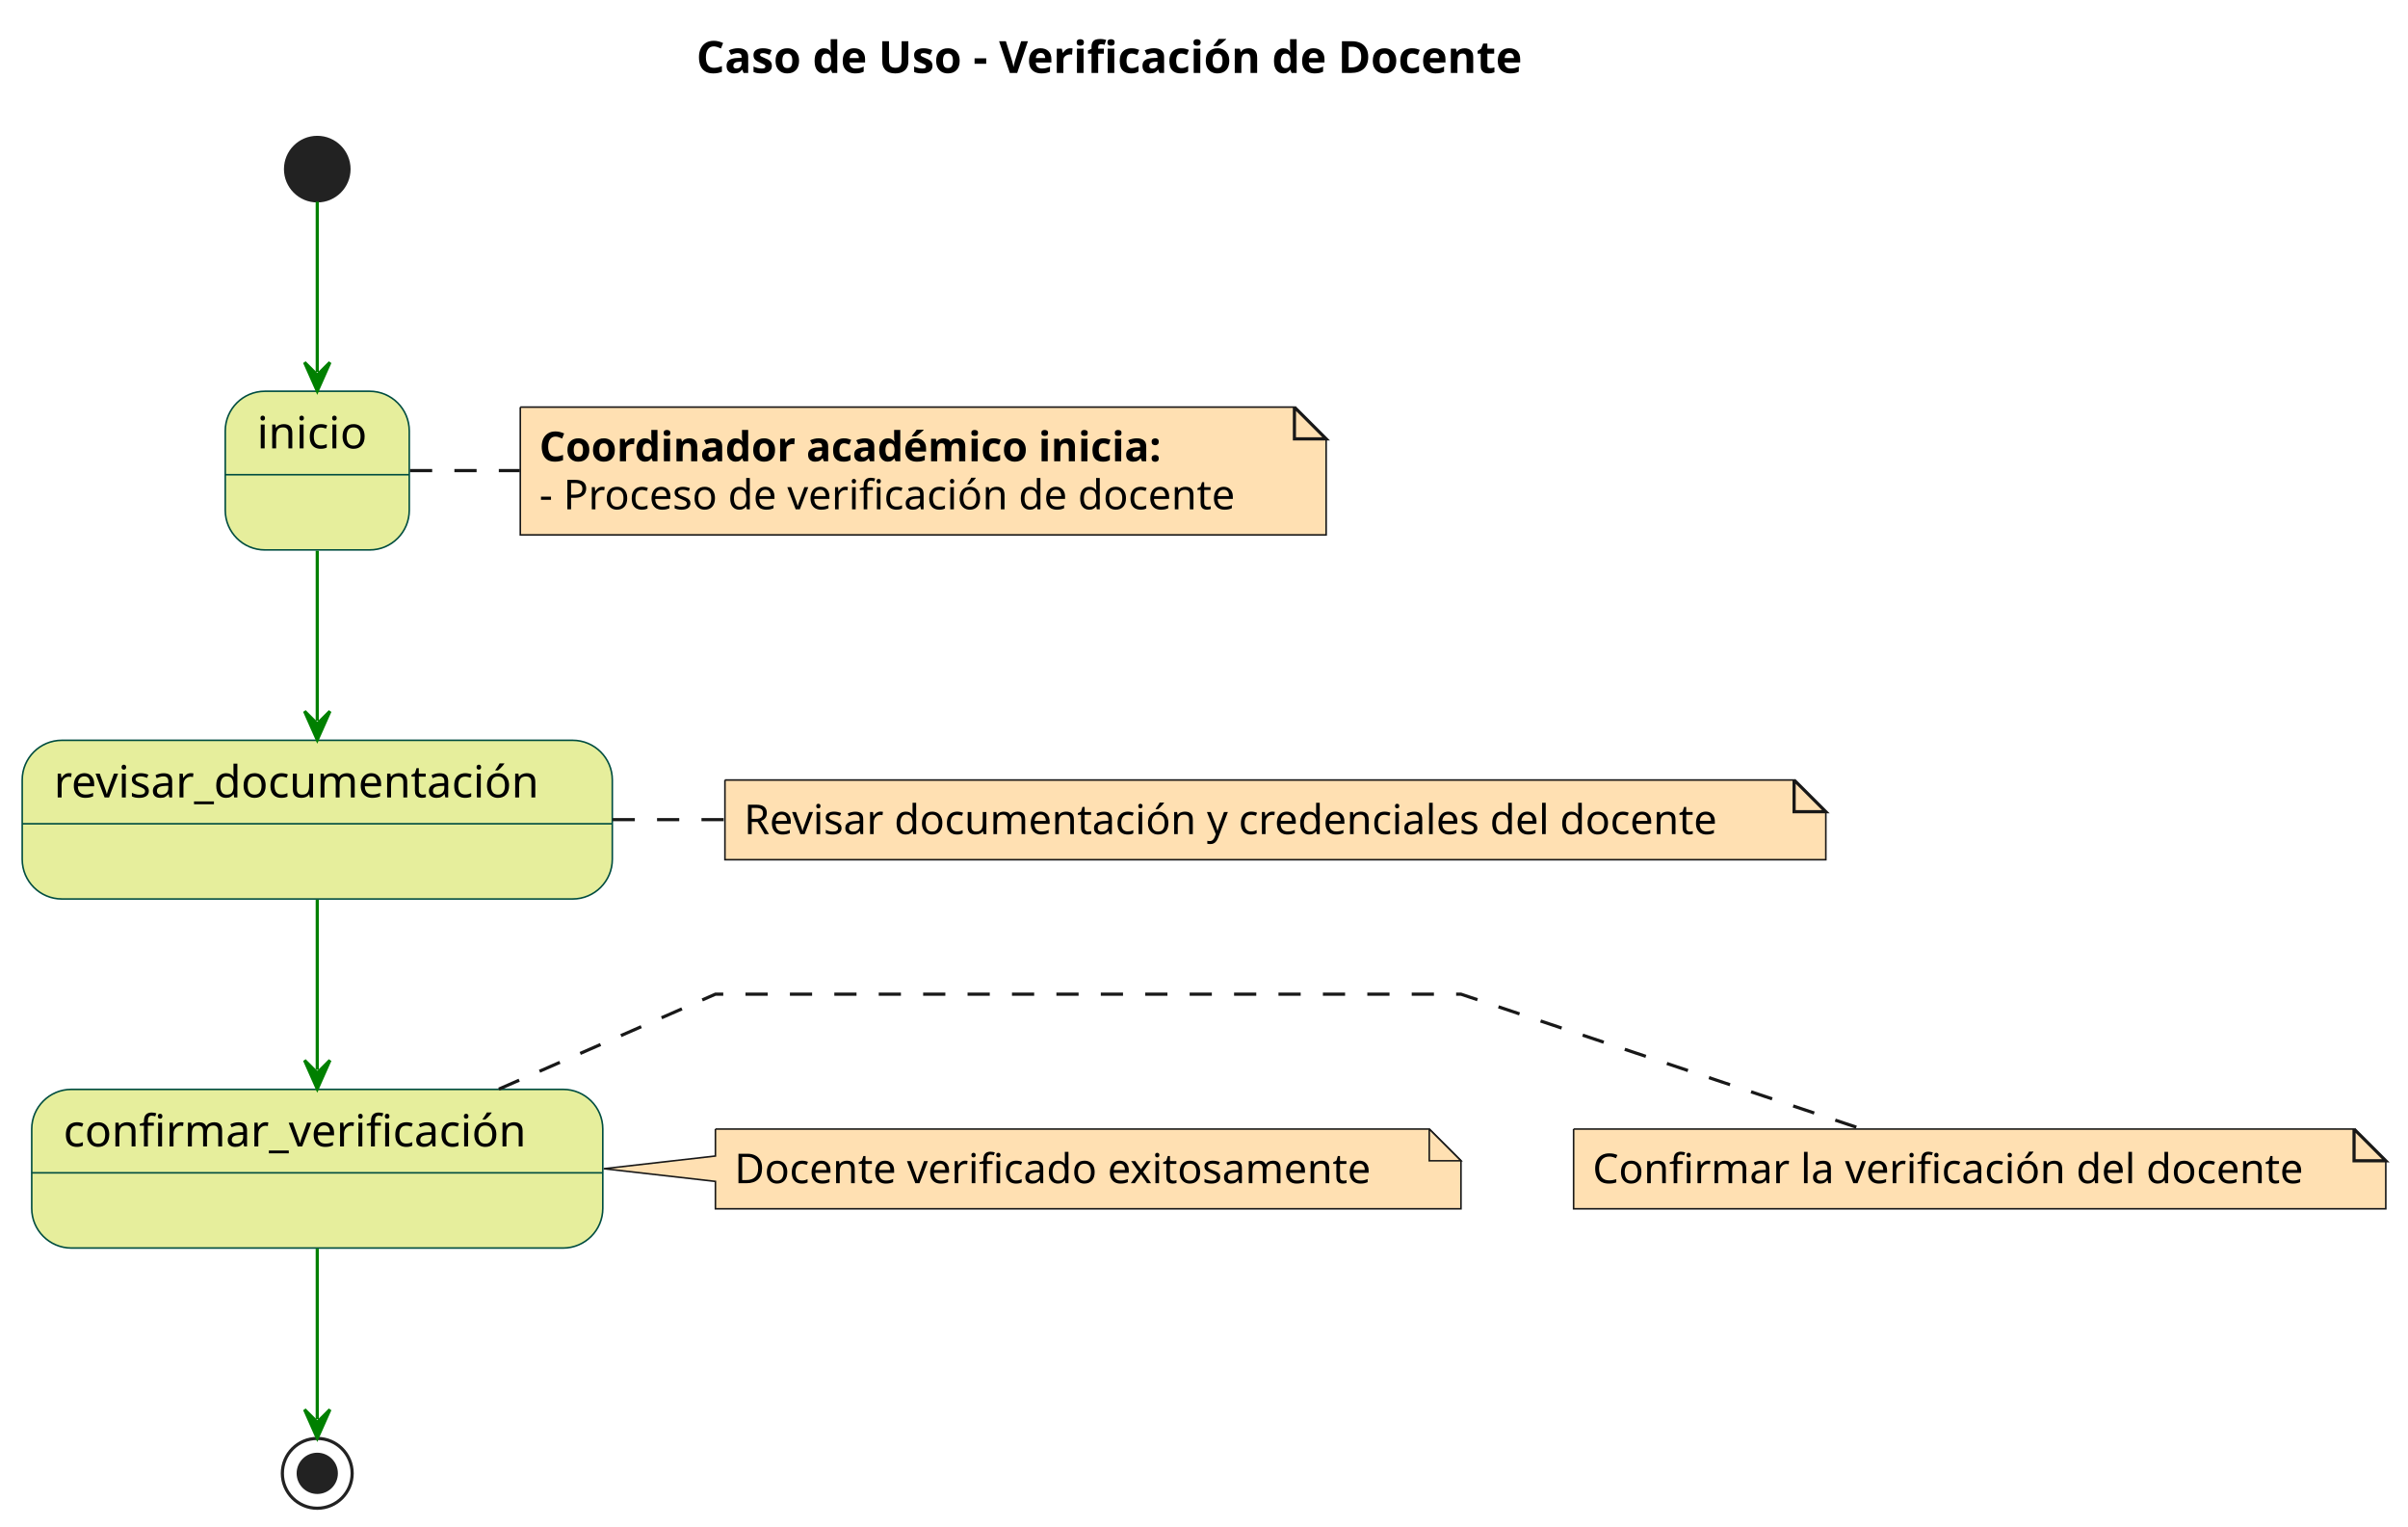
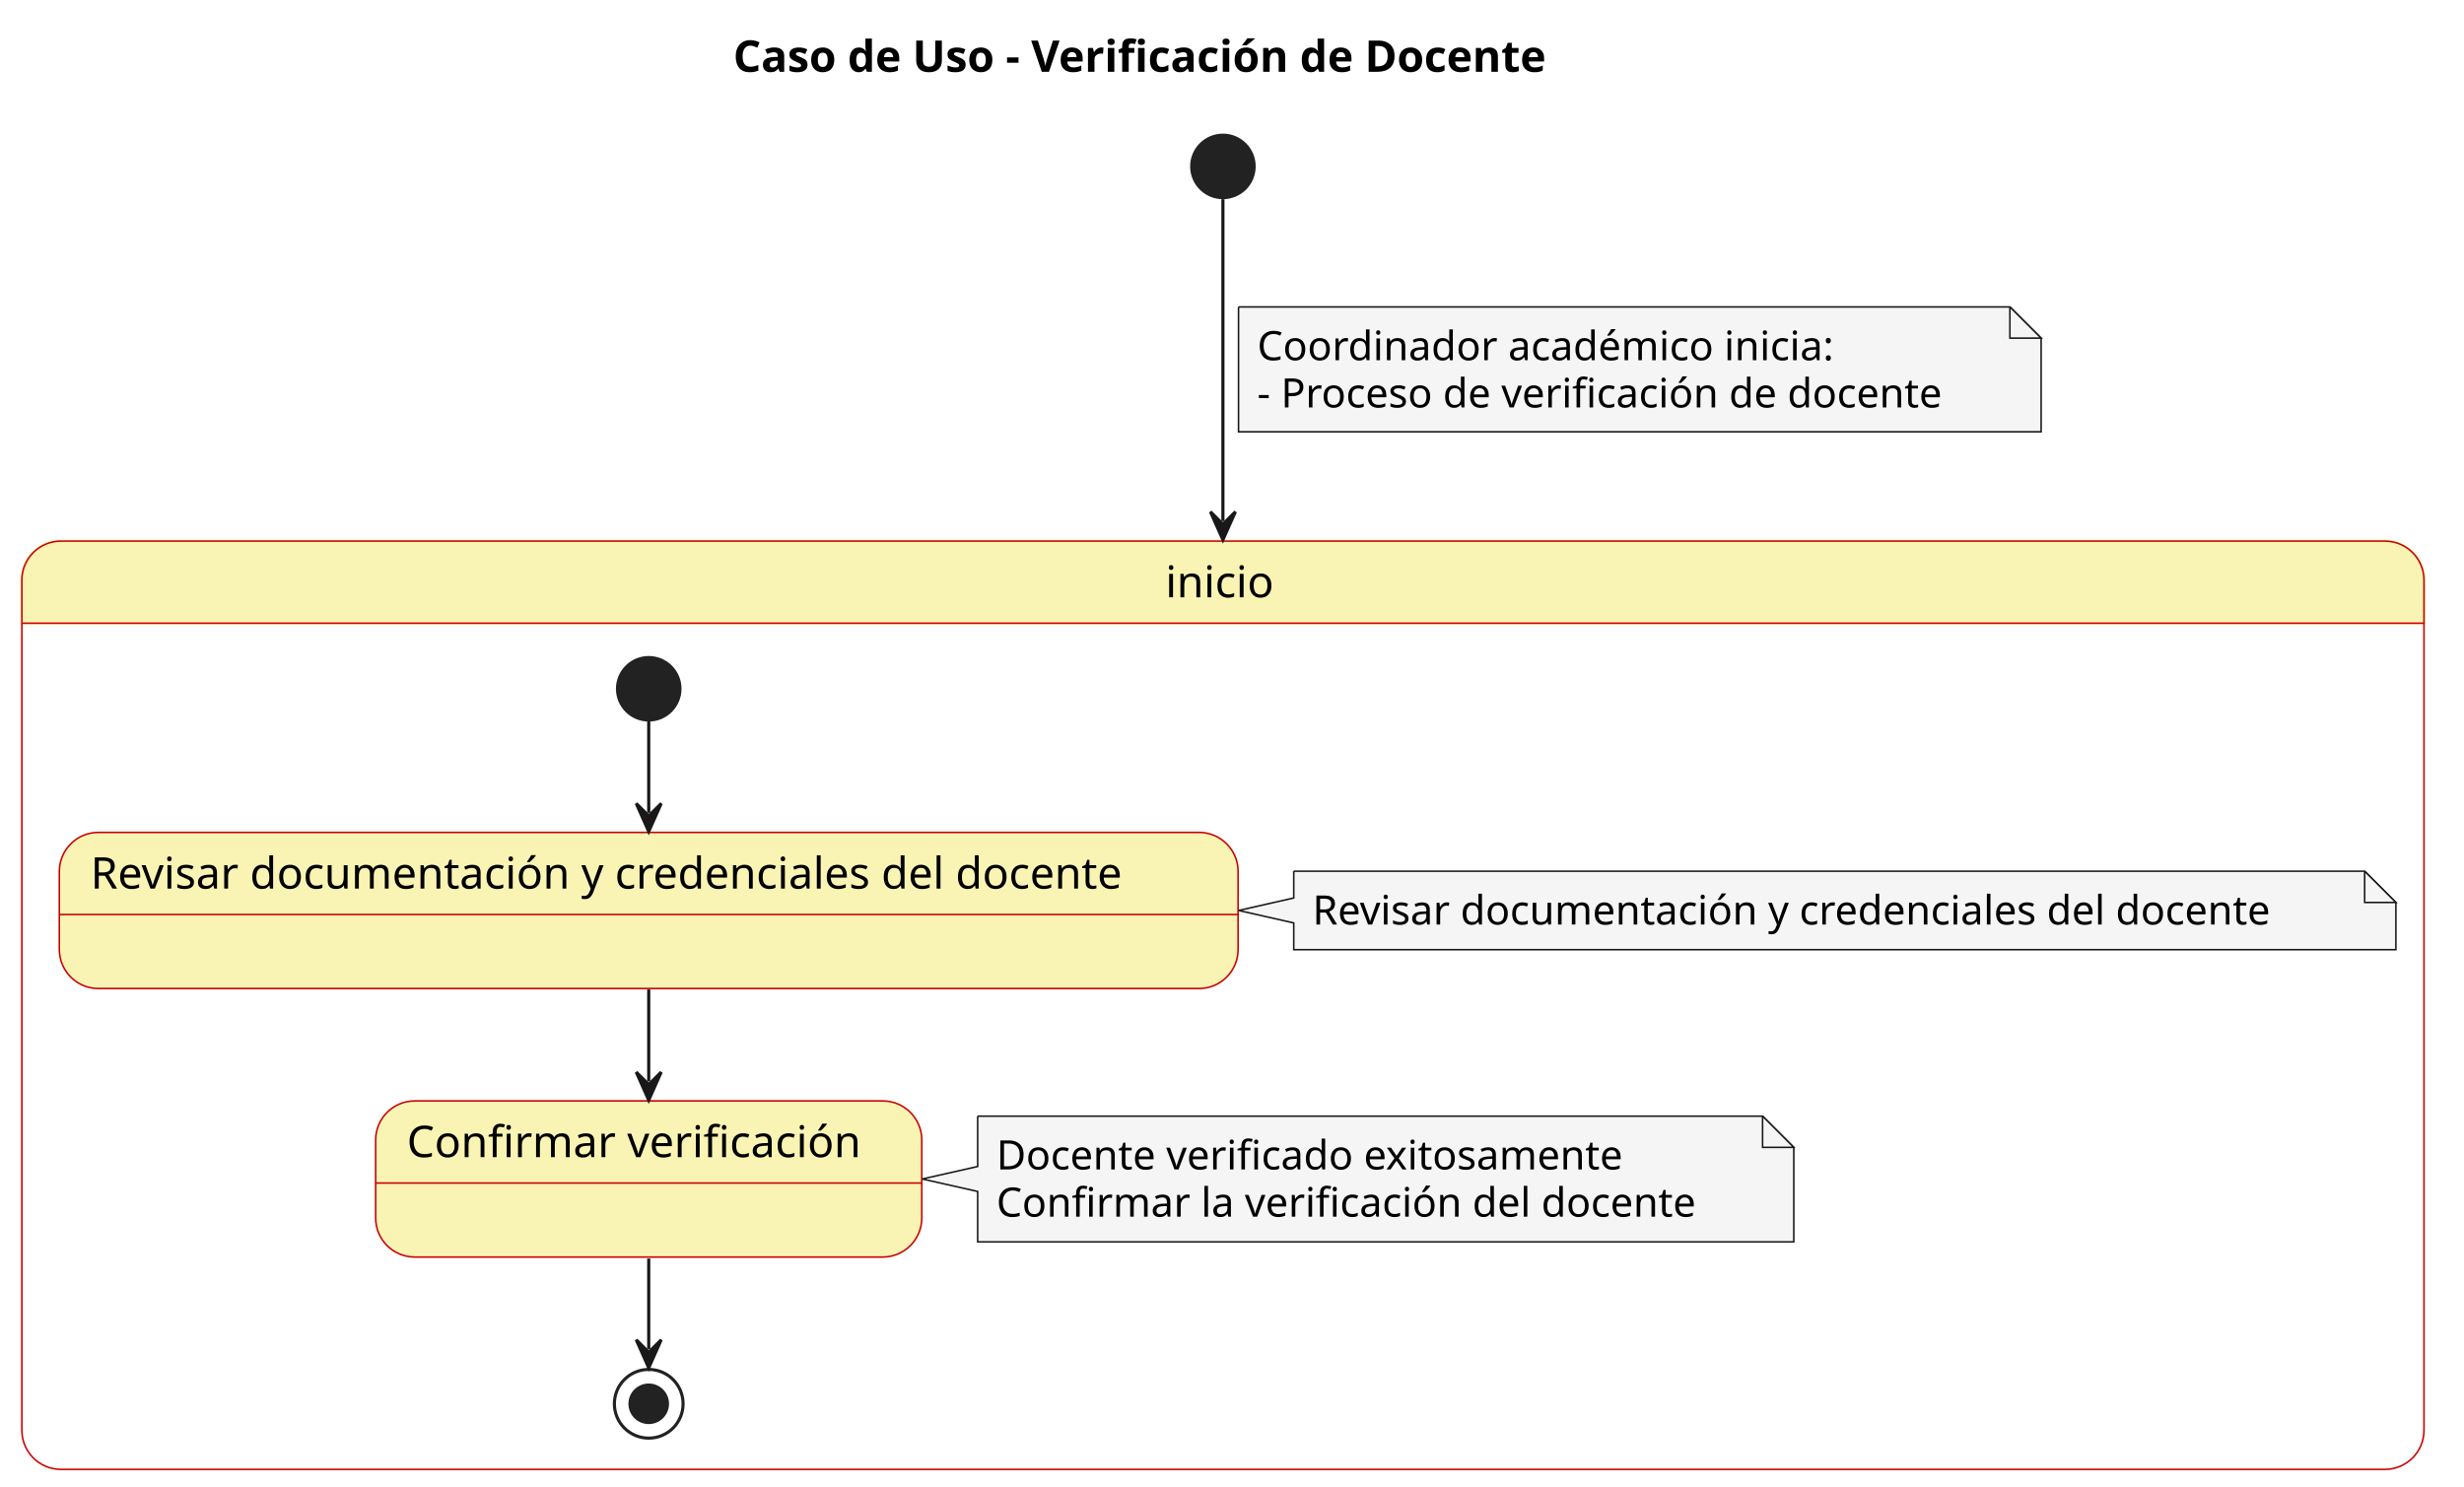
- <svg xmlns="http://www.w3.org/2000/svg" contentStyleType="text/css" height="481px" preserveAspectRatio="none" style="width:759px;height:481px;background:#FFFFFF;" version="1.1" viewBox="0 0 759 481" width="759px" zoomAndPan="magnify">
+ <svg xmlns="http://www.w3.org/2000/svg" contentStyleType="text/css" height="476px" preserveAspectRatio="none" style="width:789px;height:476px;background:#FFFFFF;" version="1.1" viewBox="0 0 789 476" width="789px" zoomAndPan="magnify">
  <defs />
  <g>
-     <text fill="#000000" font-family="sans-serif" font-size="14" font-weight="bold" lengthAdjust="spacing" textLength="306" x="219.5" y="22.995">Caso de Uso - Verificación de Docente</text>
-     <ellipse cx="100" cy="53.297" fill="#222222" rx="10" ry="10" style="stroke:#222222;stroke-width:1.0;" />
-     <g id="inicio">
-       <rect fill="#E6EE9C" height="50" rx="12.5" ry="12.5" style="stroke:#004D40;stroke-width:0.5;" width="58" x="71" y="123.297" />
-       <line style="stroke:#004D40;stroke-width:0.5;" x1="71" x2="129" y1="149.594" y2="149.594" />
-       <text fill="#000000" font-family="sans-serif" font-size="14" lengthAdjust="spacing" textLength="38" x="81" y="141.292">inicio</text>
+     <text fill="#000000" font-family="sans-serif" font-size="14" font-weight="bold" lengthAdjust="spacing" textLength="299.619" x="234.785" y="22.995">Caso de Uso - Verificación de Docente</text>
+     <ellipse cx="391.59" cy="53.297" fill="#222222" rx="10" ry="10" style="stroke:#222222;stroke-width:1.0;" />
+     <path d="M19.5,173.297 L763.689,173.297 A12.5,12.5 0 0 1 776.189,185.797 L776.189,199.594 L7,199.594 L7,185.797 A12.5,12.5 0 0 1 19.5,173.297 " fill="#FAF4B4" style="stroke:#FAF4B4;stroke-width:1.0;" />
+     <rect fill="none" height="297.297" rx="12.5" ry="12.5" style="stroke:#C90000;stroke-width:0.5;" width="769.189" x="7" y="173.297" />
+     <line style="stroke:#C90000;stroke-width:0.5;" x1="7" x2="776.189" y1="199.594" y2="199.594" />
+     <text fill="#000000" font-family="sans-serif" font-size="14" lengthAdjust="spacing" textLength="36.805" x="373.192" y="191.292">inicio</text>
+     <ellipse cx="207.73" cy="220.594" fill="#222222" rx="10" ry="10" style="stroke:#222222;stroke-width:1.0;" />
+     <g id="inicio.revisar_documentacion">
+       <rect fill="#FAF4B4" height="50" rx="12.5" ry="12.5" style="stroke:#C90000;stroke-width:0.5;" width="377.451" x="19" y="266.594" />
+       <line style="stroke:#C90000;stroke-width:0.5;" x1="19" x2="396.451" y1="292.891" y2="292.891" />
+       <text fill="#000000" font-family="sans-serif" font-size="14" lengthAdjust="spacing" textLength="357.451" x="29" y="284.589">Revisar documentación y credenciales del docente</text>
    </g>
-     <g id="elem_GMN5">
-       <path d="M164,128.297 L164,168.562 L418,168.562 L418,138.297 L408,128.297 L164,128.297 " fill="#FFE0B2" style="stroke:#181818;stroke-width:0.5;" />
-       <path d="M408,128.297 L408,138.297 L418,138.297 L408,128.297 " fill="#FFE0B2" style="stroke:#181818;stroke-width:1.0;" />
-       <text fill="#000000" font-family="sans-serif" font-size="13" font-weight="bold" lengthAdjust="spacing" textLength="227" x="170" y="145.364">Coordinador académico inicia:</text>
-       <text fill="#000000" font-family="sans-serif" font-size="13" lengthAdjust="spacing" textLength="233" x="170" y="160.497">- Proceso de verificación de docente</text>
-     </g>
-     <g id="revisar_documentación">
-       <rect fill="#E6EE9C" height="50" rx="12.5" ry="12.5" style="stroke:#004D40;stroke-width:0.5;" width="186" x="7" y="233.297" />
-       <line style="stroke:#004D40;stroke-width:0.5;" x1="7" x2="193" y1="259.594" y2="259.594" />
-       <text fill="#000000" font-family="sans-serif" font-size="14" lengthAdjust="spacing" textLength="166" x="17" y="251.292">revisar_documentación</text>
+     <g id="inicio.confirmar_verificacion">
+       <rect fill="#FAF4B4" height="50" rx="12.5" ry="12.5" style="stroke:#C90000;stroke-width:0.5;" width="174.875" x="120.29" y="352.594" />
+       <line style="stroke:#C90000;stroke-width:0.5;" x1="120.29" x2="295.165" y1="378.891" y2="378.891" />
+       <text fill="#000000" font-family="sans-serif" font-size="14" lengthAdjust="spacing" textLength="154.875" x="130.29" y="370.589">Confirmar verificación</text>
    </g>
    <g id="elem_GMN10">
-       <path d="M228.5,245.797 L228.5,270.93 L575.5,270.93 L575.5,255.797 L565.5,245.797 L228.5,245.797 " fill="#FFE0B2" style="stroke:#181818;stroke-width:0.5;" />
-       <path d="M565.5,245.797 L565.5,255.797 L575.5,255.797 L565.5,245.797 " fill="#FFE0B2" style="stroke:#181818;stroke-width:1.0;" />
-       <text fill="#000000" font-family="sans-serif" font-size="13" lengthAdjust="spacing" textLength="326" x="234.5" y="262.864">Revisar documentación y credenciales del docente</text>
+       <path d="M414.27,279.024 L414.27,287.594 L396.61,291.594 L414.27,295.594 L414.27,304.157 A0,0 0 0 0 414.27,304.157 L767.189,304.157 A0,0 0 0 0 767.189,304.157 L767.189,289.024 L757.189,279.024 L414.27,279.024 A0,0 0 0 0 414.27,279.024 " fill="#F5F5F5" style="stroke:#181818;stroke-width:0.5;" />
+       <path d="M757.189,279.024 L757.189,289.024 L767.189,289.024 L757.189,279.024 " fill="#F5F5F5" style="stroke:#181818;stroke-width:0.5;" />
+       <text fill="#000000" font-family="sans-serif" font-size="13" lengthAdjust="spacing" textLength="331.919" x="420.27" y="296.091">Revisar documentación y credenciales del docente</text>
    </g>
-     <g id="confirmar_verificación">
-       <rect fill="#E6EE9C" height="50" rx="12.5" ry="12.5" style="stroke:#004D40;stroke-width:0.5;" width="180" x="10" y="343.297" />
-       <line style="stroke:#004D40;stroke-width:0.5;" x1="10" x2="190" y1="369.594" y2="369.594" />
-       <text fill="#000000" font-family="sans-serif" font-size="14" lengthAdjust="spacing" textLength="160" x="20" y="361.292">confirmar_verificación</text>
+     <ellipse cx="207.73" cy="449.594" fill="none" rx="11" ry="11" style="stroke:#222222;stroke-width:1.0;" />
+     <ellipse cx="207.73" cy="449.594" fill="#222222" rx="6" ry="6" style="stroke:#222222;stroke-width:1.0;" />
+     <g id="elem_GMN15">
+       <path d="M313.06,357.464 L313.06,373.594 L295.3,377.594 L313.06,381.594 L313.06,397.729 A0,0 0 0 0 313.06,397.729 L574.395,397.729 A0,0 0 0 0 574.395,397.729 L574.395,367.464 L564.395,357.464 L313.06,357.464 A0,0 0 0 0 313.06,357.464 " fill="#F5F5F5" style="stroke:#181818;stroke-width:0.5;" />
+       <path d="M564.395,357.464 L564.395,367.464 L574.395,367.464 L564.395,357.464 " fill="#F5F5F5" style="stroke:#181818;stroke-width:0.5;" />
+       <text fill="#000000" font-family="sans-serif" font-size="13" lengthAdjust="spacing" textLength="215.954" x="319.06" y="374.531">Docente verificado exitosamente</text>
+       <text fill="#000000" font-family="sans-serif" font-size="13" lengthAdjust="spacing" textLength="240.335" x="319.06" y="389.663">Confirmar la verificación del docente</text>
    </g>
-     <g id="elem_GMN15">
-       <path d="M496,355.797 L496,380.93 L752,380.93 L752,365.797 L742,355.797 L496,355.797 " fill="#FFE0B2" style="stroke:#181818;stroke-width:0.5;" />
-       <path d="M742,355.797 L742,365.797 L752,365.797 L742,355.797 " fill="#FFE0B2" style="stroke:#181818;stroke-width:1.0;" />
-       <text fill="#000000" font-family="sans-serif" font-size="13" lengthAdjust="spacing" textLength="235" x="502" y="372.864">Confirmar la verificación del docente</text>
+     <g id="link_*start*inicio_revisar_documentacion">
+       <path d="M207.73,230.904 C207.73,239.944 207.73,248.084 207.73,260.324 " fill="none" id="*start*inicio-to-revisar_documentacion" style="stroke:#181818;stroke-width:1.0;" />
+       <polygon fill="#181818" points="207.73,266.324,211.73,257.324,207.73,261.324,203.73,257.324,207.73,266.324" style="stroke:#181818;stroke-width:1.0;" />
    </g>
-     <ellipse cx="100" cy="464.297" fill="none" rx="11" ry="11" style="stroke:#222222;stroke-width:1.0;" />
-     <ellipse cx="100" cy="464.297" fill="#222222" rx="6" ry="6" style="stroke:#222222;stroke-width:1.0;" />
-     <g id="elem_GMN20">
-       <path d="M225.5,355.797 L225.5,364.297 L190.292,368.297 L225.5,372.297 L225.5,380.93 A0,0 0 0 0 225.5,380.93 L460.5,380.93 A0,0 0 0 0 460.5,380.93 L460.5,365.797 L450.5,355.797 L225.5,355.797 A0,0 0 0 0 225.5,355.797 " fill="#FFE0B2" style="stroke:#181818;stroke-width:0.5;" />
-       <path d="M450.5,355.797 L450.5,365.797 L460.5,365.797 L450.5,355.797 " fill="#FFE0B2" style="stroke:#181818;stroke-width:0.5;" />
-       <text fill="#000000" font-family="sans-serif" font-size="13" lengthAdjust="spacing" textLength="214" x="231.5" y="372.864">Docente verificado exitosamente</text>
+     <g id="link_revisar_documentacion_confirmar_verificacion">
+       <path d="M207.73,316.894 C207.73,328.034 207.73,335.214 207.73,346.354 " fill="none" id="revisar_documentacion-to-confirmar_verificacion" style="stroke:#181818;stroke-width:1.0;" />
+       <polygon fill="#181818" points="207.73,352.354,211.73,343.354,207.73,347.354,203.73,343.354,207.73,352.354" style="stroke:#181818;stroke-width:1.0;" />
+     </g>
+     <g id="link_confirmar_verificacion_*end*inicio">
+       <path d="M207.73,403.074 C207.73,415.064 207.73,422.864 207.73,432.094 " fill="none" id="confirmar_verificacion-to-*end*inicio" style="stroke:#181818;stroke-width:1.0;" />
+       <polygon fill="#181818" points="207.73,438.094,211.73,429.094,207.73,433.094,203.73,429.094,207.73,438.094" style="stroke:#181818;stroke-width:1.0;" />
    </g>
    <g id="link_*start*_inicio">
-       <path d="M100,63.554 C100,77.337 100,97.719 100,117.204 " fill="none" id="*start*-to-inicio" style="stroke:#008000;stroke-width:1.0;" />
-       <polygon fill="#008000" points="100,123.204,104,114.204,100,118.204,96,114.204,100,123.204" style="stroke:#008000;stroke-width:1.0;" />
-     </g>
-     <g id="link_inicio_GMN5">
-       <path d="M129.225,148.297 C145.962,148.297 163.667,148.297 163.667,148.297 C163.667,148.297 163.729,148.297 163.849,148.297 " fill="none" id="inicio-GMN5" style="stroke:#181818;stroke-width:1.0;stroke-dasharray:7.0,7.0;" />
-     </g>
-     <g id="link_inicio_revisar_documentación">
-       <path d="M100,173.534 C100,191.321 100,209.373 100,227.141 " fill="none" id="inicio-to-revisar_documentación" style="stroke:#008000;stroke-width:1.0;" />
-       <polygon fill="#008000" points="100,233.141,104,224.141,100,228.141,96,224.141,100,233.141" style="stroke:#008000;stroke-width:1.0;" />
-     </g>
-     <g id="link_revisar_documentación_GMN10">
-       <path d="M193.1,258.297 C197.827,258.297 200.667,258.297 200.667,258.297 C200.667,258.297 212.697,258.297 228.441,258.297 " fill="none" id="revisar_documentación-GMN10" style="stroke:#181818;stroke-width:1.0;stroke-dasharray:7.0,7.0;" />
-     </g>
-     <g id="link_revisar_documentación_confirmar_verificación">
-       <path d="M100,283.534 C100,301.321 100,319.373 100,337.141 " fill="none" id="revisar_documentación-to-confirmar_verificación" style="stroke:#008000;stroke-width:1.0;" />
-       <polygon fill="#008000" points="100,343.141,104,334.141,100,338.141,96,334.141,100,343.141" style="stroke:#008000;stroke-width:1.0;" />
-     </g>
-     <g id="link_confirmar_verificación_GMN15">
-       <path d="M157.241,343.211 C190.341,328.706 225.5,313.297 225.5,313.297 C225.5,313.297 460.5,313.297 460.5,313.297 C460.5,313.297 538.219,339.441 586.49,355.679 " fill="none" id="confirmar_verificación-GMN15" style="stroke:#181818;stroke-width:1.0;stroke-dasharray:7.0,7.0;" />
-     </g>
-     <g id="link_confirmar_verificación_*end*">
-       <path d="M100,393.504 C100,412.87 100,433.047 100,447.201 " fill="none" id="confirmar_verificación-to-*end*" style="stroke:#008000;stroke-width:1.0;" />
-       <polygon fill="#008000" points="100,453.201,104,444.201,100,448.201,96,444.201,100,453.201" style="stroke:#008000;stroke-width:1.0;" />
+       <path d="M391.59,63.787 C391.59,82.527 391.59,120.507 391.59,166.897 " fill="none" id="*start*-to-inicio" style="stroke:#181818;stroke-width:1.0;" />
+       <polygon fill="#181818" points="391.59,172.897,395.59,163.897,391.59,167.897,387.59,163.897,391.59,172.897" style="stroke:#181818;stroke-width:1.0;" />
+       <path d="M396.59,98.297 L396.59,138.297 L653.59,138.297 L653.59,108.297 L643.59,98.297 L396.59,98.297 " fill="#F5F5F5" style="stroke:#181818;stroke-width:0.5;" />
+       <path d="M643.59,98.297 L643.59,108.297 L653.59,108.297 L643.59,98.297 " fill="#F5F5F5" style="stroke:#181818;stroke-width:0.5;" />
+       <text fill="#000000" font-family="sans-serif" font-size="13" lengthAdjust="spacing" textLength="197.488" x="402.59" y="115.364">Coordinador académico inicia:</text>
+       <text fill="#000000" font-family="sans-serif" font-size="13" lengthAdjust="spacing" textLength="236.45" x="402.59" y="130.497">- Proceso de verificación de docente</text>
    </g>
  </g>
</svg>
